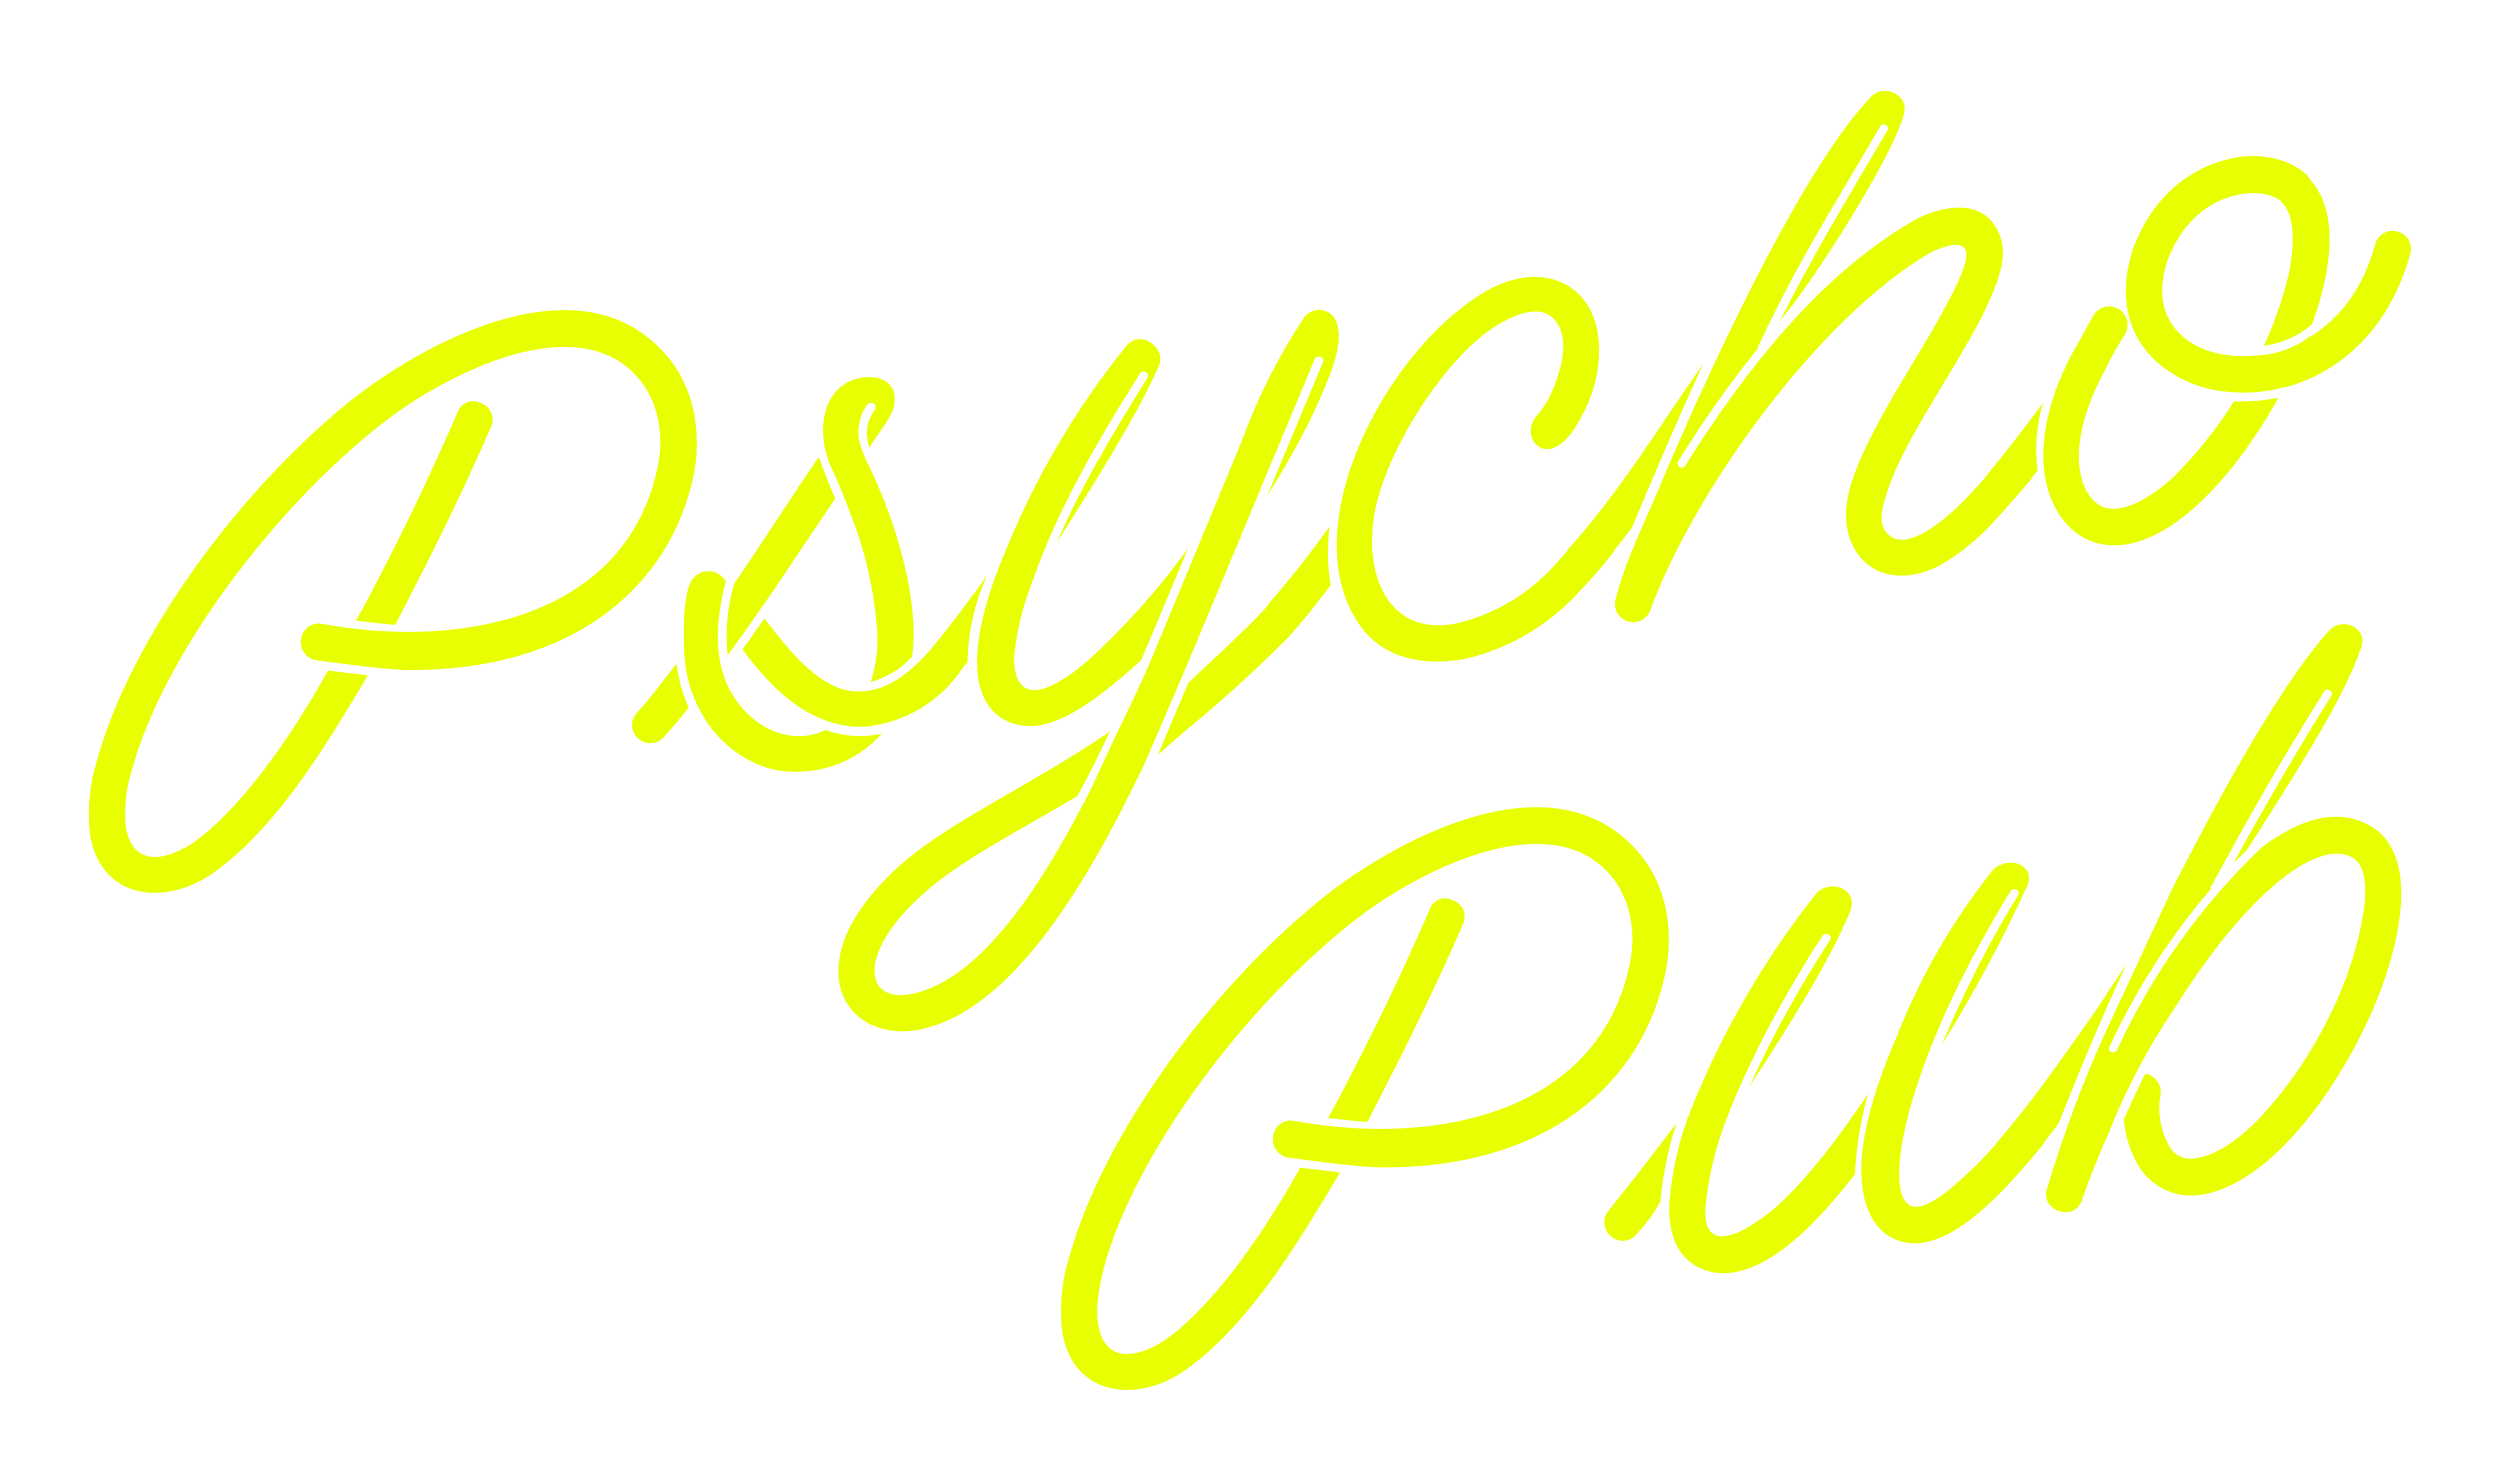
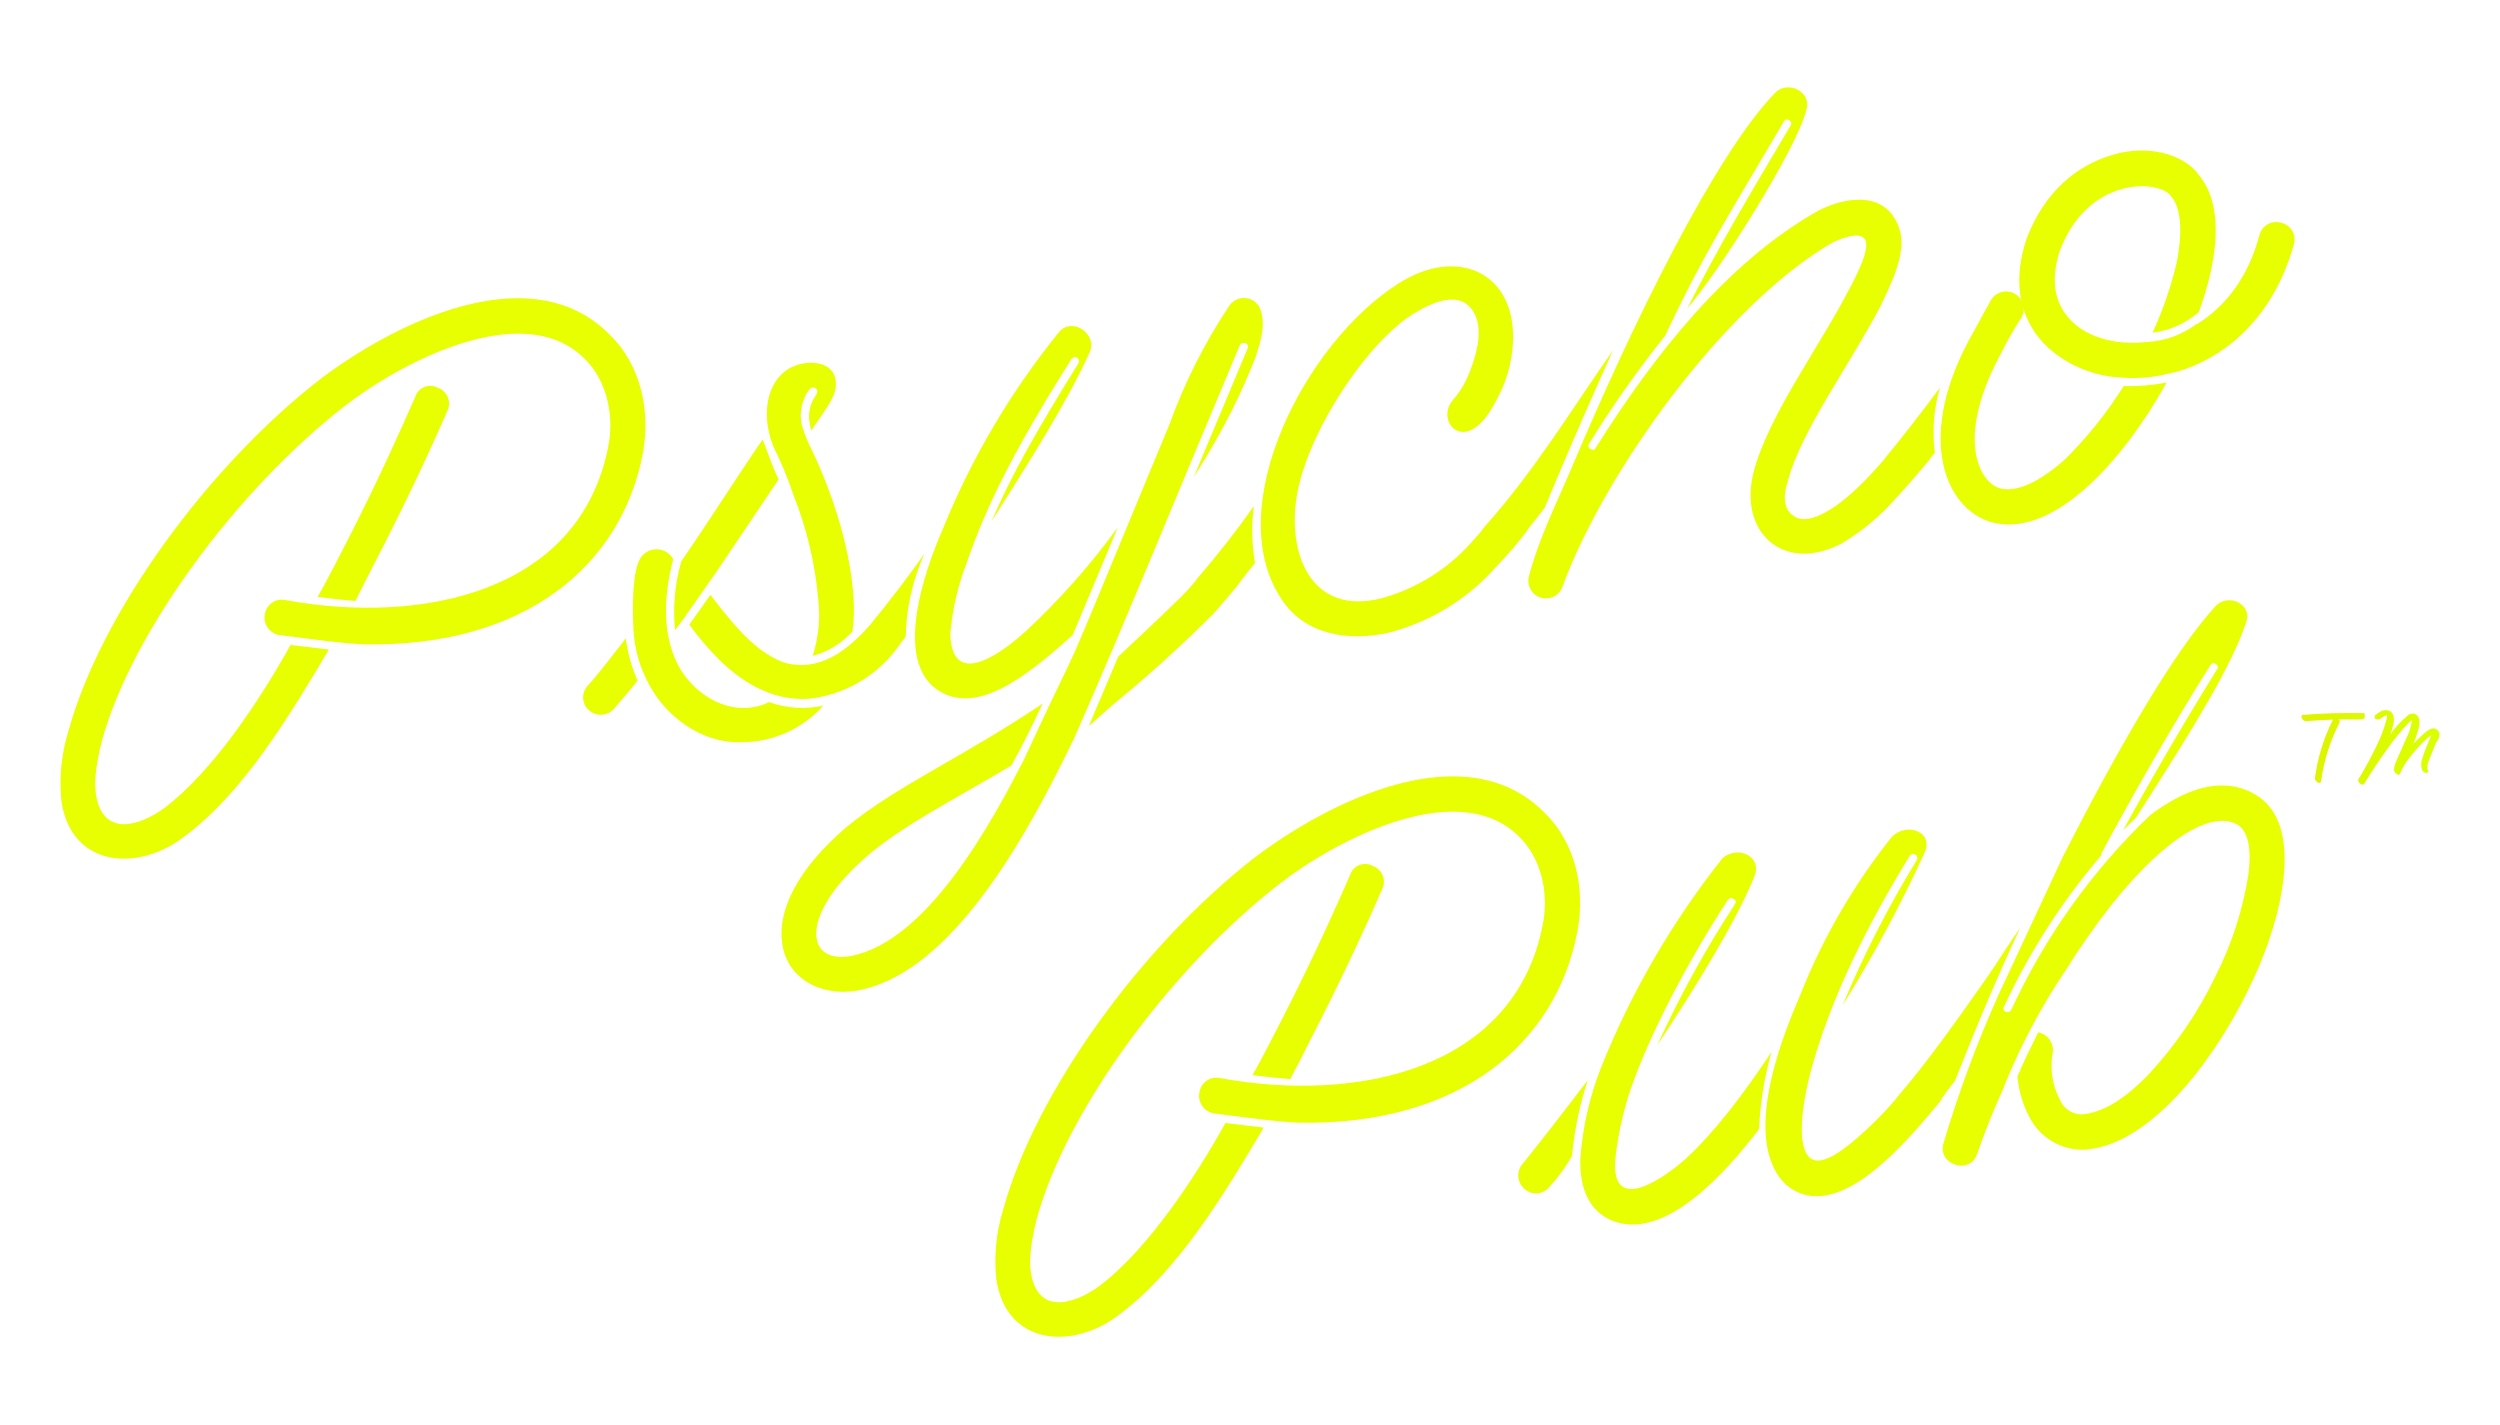
- <svg xmlns="http://www.w3.org/2000/svg" id="Capa_1" data-name="Capa 1" viewBox="0 0 342 202.59">
+ <svg xmlns="http://www.w3.org/2000/svg" xmlns:xlink="http://www.w3.org/1999/xlink" viewBox="0 0 355.6 202.59">
  <defs>
-     <style>.cls-1{fill:#e7ff00;}</style>
+     <style>.cls-1{fill:#e7ff00;}.cls-2{fill:url(#Degradado_sin_nombre_646);}.cls-3{fill:url(#Degradado_sin_nombre_646-2);}</style>
+     <linearGradient id="Degradado_sin_nombre_646" x1="46.61" y1="106.3" x2="344.77" y2="106.3" gradientUnits="userSpaceOnUse">
+       <stop offset="0" stop-color="#ff009e" />
+       <stop offset="0.5" stop-color="#ff9500" />
+       <stop offset="1" stop-color="#dbff00" />
+     </linearGradient>
+     <linearGradient id="Degradado_sin_nombre_646-2" x1="46.61" y1="106.45" x2="344.77" y2="106.45" xlink:href="#Degradado_sin_nombre_646" />
  </defs>
-   <path class="cls-1" d="M90.08,47.44C78.83,36.33,59.57,46,49,54c-16,12.45-31.14,33.3-35.72,50a24.73,24.73,0,0,0-1,9.89c1.34,9.56,11,10.22,17.61,5,8.29-6.19,14.83-17.06,20.43-26.5l-5.44-.65-.07.1c-4.1,7.4-10.88,17.81-17.9,23.1-3.52,2.56-8.65,4.15-9.69-1.76a19.4,19.4,0,0,1,.82-7.83c4.26-15.63,19.37-35.87,34.46-47.58C60,51.9,77.74,42.18,86.65,51c3.17,3.08,4.28,8,3.39,12.51-4,20.64-26.28,25.42-45.84,21.86a2.44,2.44,0,0,0-3,1.95,2.52,2.52,0,0,0,2,3c5.53.71,8.74,1.16,12.06,1.33C78.25,92,91.91,80.33,95,64.5,96,58.65,94.86,52,90.08,47.44Z" />
-   <path class="cls-1" d="M67.17,58.41a2.36,2.36,0,0,0-1.33-3.23,2.24,2.24,0,0,0-3.25,1.25c-4.27,9.8-8.24,17.94-13,26.89l-.91,1.59c1.29.11,2.43.34,5.43.57l0-.08,1.45-2.8C59.77,74.42,63.38,67.11,67.17,58.41Z" />
-   <path class="cls-1" d="M100.84,87.89l4.46-6.37.07-.09,8.9-13.24c-.92-1.86-1.51-3.79-2.27-5.68-3.76,5.48-7.26,11.08-11.56,17.33a25.77,25.77,0,0,0-.9,9.8Z" />
-   <path class="cls-1" d="M120.62,100.37a13.87,13.87,0,0,1-7.69-.5c-4.44,2.14-9.64,0-12.55-4.55S97.87,85,99.29,79.54a2.72,2.72,0,0,0-4.93.36c-1.19,2.83-.73,9.77-.73,9.77a18,18,0,0,0,2.2,7.64c2.31,4.49,7.4,8.41,13,8.26A15.5,15.5,0,0,0,120.62,100.37Z" />
-   <path class="cls-1" d="M116.33,70.28a52.77,52.77,0,0,1,3.59,15.09,18.86,18.86,0,0,1-.8,7.92,11.78,11.78,0,0,0,5.65-3.45,23.1,23.1,0,0,0,.16-4.85c-.5-8.11-3.8-16.74-6.28-21.71a21.52,21.52,0,0,1-1.13-3,6.5,6.5,0,0,1,1-4.75c.2-.29.57-.6,1-.33s.23.8,0,1.09a5.06,5.06,0,0,0-.83,3.95,3.19,3.19,0,0,0,.26,1l.32-.57c1.28-1.83,2.65-3.68,3-5,1-4.48-4-4.79-6.57-3.23-3.06,1.81-4,6.45-2.21,11C114.48,65.54,115.47,67.81,116.33,70.28Z" />
-   <path class="cls-1" d="M115.07,94.25c-3.53-1.32-6.31-4.12-10.5-9.64l-3,4.24a40.38,40.38,0,0,0,4.27,5c4,3.94,8.29,5.8,12.64,5.55a18.08,18.08,0,0,0,13.21-8l0,0,.66-.84a30.16,30.16,0,0,1,2.65-11.79c-2.25,3.2-5.28,7.18-7.86,10.28C124.14,92.4,120.2,95.67,115.07,94.25Z" />
-   <path class="cls-1" d="M87.08,97.58a2.43,2.43,0,0,0,.28,3.5,2.49,2.49,0,0,0,3.5-.28c1.13-1.29,2.25-2.59,3.35-4a20.61,20.61,0,0,1-1.66-6C90.7,93.14,89,95.47,87.08,97.58Z" />
-   <path class="cls-1" d="M173.3,67.93l0,0-.09.13Z" />
-   <path class="cls-1" d="M138.27,98.87c4.62,1.72,10-1.42,17.85-8.56L162.54,75a101.41,101.41,0,0,1-13,14.72c-3.28,3-10.64,8.64-10.83.39a36.19,36.19,0,0,1,2.25-9.78c3-8.73,7.11-16.72,15-29.26.29-.3.53-.34.82-.14a.56.56,0,0,1,.15.82c-5.87,9.4-9.66,16.15-12.35,22.46,5.55-8.75,11.16-17.69,14-24.28.93-2.45-2.64-4.95-4.51-2.59a110.75,110.75,0,0,0-16.46,27.92C135.24,80.72,129.73,95.47,138.27,98.87Z" />
-   <path class="cls-1" d="M179.87,49.1c.31-.64,1.48-.26,1.1.49l-7.65,18.3c2.08-3.29,3.92-6.53,5.41-9.46s2.5-5.43,3.39-7.61c.7-2.24,1.54-4.67.62-7a2.54,2.54,0,0,0-4.31-.42,80.18,80.18,0,0,0-8.58,17c-18.8,45.32-9.84,24.22-20.73,47.77-4.35,8.46-13.61,25.9-24.68,27.85-2.62.46-4.48-.48-4.75-2.54-.39-2.22,1.12-6.54,7.37-11.87,5.23-4.39,12.06-7.79,20.32-12.71,1.74-3.1,3-5.78,4.45-8.81-11.33,7.66-20.84,11.7-28.06,17.71-6.75,5.84-9.62,11.58-9,16.3.64,5,5.33,7.68,10.59,6.84,12.38-2.19,22.67-18.62,31-36C163.93,87.67,171,70.19,179.87,49.1Z" />
-   <path class="cls-1" d="M185.82,85.24c3.36,5.16,9.67,6,15.2,4.76a30.5,30.5,0,0,0,15.4-9.48,51.58,51.58,0,0,0,4.21-4.88,2.11,2.11,0,0,0,.32-.5c.75-.93,1.51-1.89,2.29-2.92,2.9-7,6.26-14.79,9.74-22.42C227,58.28,221.81,67,214.54,75.11a2.2,2.2,0,0,0-.21.32c-.51.59-1,1.18-1.54,1.76a26.41,26.41,0,0,1-12.88,7.94c-9.48,2.34-13.18-5.71-12-14.12s8.85-20.75,15.75-25.77c4.14-2.84,7.11-3.28,8.72-1.79,2.53,2.34,1.38,6.86-.25,10.53a12.78,12.78,0,0,1-2,3c-2.51,3.06,2,8.18,6.11.19a18.81,18.81,0,0,0,2.5-8.39c.5-10.06-7.93-13.81-16.28-8.45C189.25,48.63,177.09,72.16,185.82,85.24Z" />
-   <path class="cls-1" d="M173.8,82.29c-.07.1-.13.2-.19.3-.4.48-.79.94-1.2,1.38-1.56,1.71-7.73,7.45-9.83,9.43l-4.18,9.86L162,100.1a185.6,185.6,0,0,0,14.14-12.81c1.28-1.41,2.53-2.9,3.78-4.47a3.39,3.39,0,0,0,.23-.34c.61-.78,1.24-1.58,1.9-2.4a27,27,0,0,1-.16-8.09A126.56,126.56,0,0,1,173.8,82.29Z" />
-   <path class="cls-1" d="M221,82a2.5,2.5,0,0,0,4.75,1.53c5.8-16,23-40.23,38.66-49.16,6.22-2.62,5.25,1,2.13,6.81-1.95,3.81-4.72,8.18-7.39,12.71C256.62,58.31,254.07,63,253,67c-2.28,8.6,4.11,14.65,12.47,10.31a31.9,31.9,0,0,0,7.74-6.44c.71-.77,1.43-1.58,2.17-2.42l.09-.09.23-.28c.71-.81,1.42-1.65,2.16-2.51a2.65,2.65,0,0,0,.24-.4l.64-.77a22.46,22.46,0,0,1,.74-9.26c-2.67,3.6-5.29,6.94-7.79,10a2.83,2.83,0,0,0-.2.28c-.64.74-1.28,1.45-1.91,2.12-4.84,5.16-8.72,7.11-10.69,6s-1.61-3.43-1-5.31c.86-3.28,3-7.38,5.61-11.81s5.45-8.9,7.53-12.9c1.67-3.51,3.86-7.87,2.59-11.2-1.82-5.08-7.29-4.46-11.4-2.38-13.07,7.38-23.42,20.61-31.67,33.73-.19.37-.43.41-.72.21a.51.51,0,0,1-.23-.8,151.32,151.32,0,0,1,10.82-15.35l.07-.1c0-.08.06-.09,0-.17,5.47-11.62,8.94-16.88,16.74-30.17.12-.28.35-.4.72-.21s.43.51.23.8c-6.18,10.47-10,16.8-14.69,26,4.5-5.18,15.54-22.6,16.93-28.17.89-2.61-2.55-4.37-4.42-2.52-8.63,9-20.19,32.64-29,53.47C224.85,71.77,222.4,76.6,221,82Z" />
-   <path class="cls-1" d="M287.43,74.43c8.75,1.67,18.23-9.3,24-19.54l.25-.47a27.71,27.71,0,0,1-6.08.49,58,58,0,0,1-8.46,10.53c-3.73,3.28-6.73,4.48-8.82,4.09-3.05-.48-6.84-6.65-.44-18.77,1.06-2.13,2-3.74,2.89-5.16a2.51,2.51,0,0,0-4.33-2.53c-.85,1.42-1.72,3.18-3,5.34C275.66,63.23,280.79,73.15,287.43,74.43Z" />
-   <path class="cls-1" d="M328,31.69a2.45,2.45,0,0,0-3.08,1.73C323.29,39.54,320,43.58,316.15,46l-.23.13.07-.1a12.7,12.7,0,0,1-6.9,2.57l-.08,0c-4.39.52-8.3-.57-10.64-2.78s-3.4-5.4-1.87-10.15c2-5.34,5.54-7.9,8.84-8.82,3.45-1,6.07-.06,6.82.82,0,.08.1.07.11.15,1.36,1.45,1.81,4.5.9,9.39a53.55,53.55,0,0,1-3.47,10.08,12.17,12.17,0,0,0,6.59-2.94c2.68-7.31,3.62-14.92.14-19.29l-.43-.52v-.16h-.09l-.33-.44c-2.73-2.57-7.42-3.26-11.66-1.92-4.82,1.44-9.51,5.06-12.1,11.94-2.15,6.46-.77,11.88,3.16,15.5a16.82,16.82,0,0,0,10.29,4.18,20.56,20.56,0,0,0,7.23-.68l.25,0c7.41-2.07,14.15-7.91,17-18.31A2.43,2.43,0,0,0,328,31.69Z" />
-   <path class="cls-1" d="M223.06,115.45C211.8,104.34,192.54,114,182,122c-16,12.45-31.15,33.3-35.73,50a24.91,24.91,0,0,0-1,9.89c1.35,9.56,11,10.23,17.62,5,8.29-6.19,14.82-17.06,20.43-26.5l-5.44-.65-.07.1c-4.1,7.4-10.89,17.81-17.9,23.1-3.52,2.56-8.65,4.15-9.69-1.76-.35-2,0-4.55.81-7.83,4.26-15.63,19.37-35.87,34.47-47.58,7.5-5.88,25.22-15.6,34.13-6.78,3.16,3.08,4.28,8,3.39,12.51-4,20.64-26.28,25.42-45.84,21.86a2.43,2.43,0,0,0-3,2,2.51,2.51,0,0,0,2,3c5.54.71,8.74,1.16,12.07,1.33,23,.43,36.64-11.27,39.68-27.11C229,126.66,227.84,120,223.06,115.45Z" />
-   <path class="cls-1" d="M200.14,126.42a2.35,2.35,0,0,0-1.33-3.23,2.23,2.23,0,0,0-3.24,1.25c-4.27,9.8-8.25,17.94-13,26.89l-.9,1.6c1.29.11,2.43.33,5.42.56v-.08l1.45-2.79C192.74,142.43,196.35,135.12,200.14,126.42Z" />
-   <path class="cls-1" d="M220.06,165.59a2.51,2.51,0,0,0,.28,3.5,2.44,2.44,0,0,0,3.51-.19,24.73,24.73,0,0,0,3.28-4.47,49.39,49.39,0,0,1,2.23-10.79C226.62,157.25,222.63,162.44,220.06,165.59Z" />
-   <path class="cls-1" d="M243.33,164.79c-2.77,2.51-10.7,8.31-10,.08a46.81,46.81,0,0,1,2.15-9.85c2.8-8.1,8.31-18.54,13.84-27a.55.55,0,0,1,.82-.14c.37.18.41.43.14.82a151.73,151.73,0,0,0-11,20c5.53-8.41,11.19-17.52,13.84-24.07,1.11-2.82-2.3-4.42-4.51-2.59a118.71,118.71,0,0,0-17.25,29.67,43.65,43.65,0,0,0-3,13c-.13,3.57.79,7.38,4.53,8.92,7.62,3,16.32-7.11,20.87-13a49.63,49.63,0,0,1,1.78-11C251.46,155.75,247.33,161.12,243.33,164.79Z" />
-   <path class="cls-1" d="M324.29,113c-3.87-2.28-8.25-1.26-12.23,1.14a22.63,22.63,0,0,0-2.71,1.83,90.88,90.88,0,0,0-19.73,27.65.64.64,0,0,1-.78.31.51.51,0,0,1-.23-.81,93.16,93.16,0,0,1,13.8-21.45.31.31,0,0,1,0-.26c4.59-8.5,10.07-18.17,15.56-26.83a.47.47,0,0,1,.74-.13c.28.2.41.43.21.72-4.55,7.31-9.29,15.42-13.38,22.9l1.81-1.76,1.93-3c6-9.43,11.69-18.54,13.72-24.73,1-2.62-2.43-4.22-4.23-2.46C312.75,92.62,304.55,107,297,121.94l-9.13,19.62A170.2,170.2,0,0,0,280,162.72c-.82,3,3.83,4.48,4.82,1.43,1.12-3.24,2.41-6.43,3.87-9.64l0-.17c.09,0,.09,0,.07-.09a90.06,90.06,0,0,1,8.5-16l.07-.09a110.75,110.75,0,0,1,6.68-9.55c8-9.94,14.4-13.27,17.88-11.26,1.14.72,2.07,2.67,1.5,7.08a48.78,48.78,0,0,1-4.71,14.53,56.51,56.51,0,0,1-9.32,13.73c-3.57,3.75-6.78,5.67-9.71,5.85a3.36,3.36,0,0,1-3.07-2.08,10.38,10.38,0,0,1-1-6.83,2.57,2.57,0,0,0-2.1-2.76c-1.06,2.13-2,4.17-2.95,6.27a15.26,15.26,0,0,0,1.7,5.78,8.49,8.49,0,0,0,7.66,4.65c9.06-.41,18.11-11.9,23.28-22.36C328.11,131.33,331.62,117.18,324.29,113Z" />
-   <path class="cls-1" d="M281.6,153.73c2.87-7.27,5.84-14.39,9.27-21.75-1.55,2.22-2.81,4.21-4.07,6.13a.18.18,0,0,0-.14.19c-4.32,6.17-8.91,12.73-13.41,17.91l-.14.22a53.19,53.19,0,0,1-6.4,6.26c-3,2.4-6.42,4.35-6.88-1.15-.16-2.85.46-6.51,1.77-11,2.88-9.55,7.55-19,13.52-28.75a.6.6,0,0,1,1,.58A150.41,150.41,0,0,0,265.61,143a195.62,195.62,0,0,0,11.65-21.66c1.42-3-2.48-4.46-4.64-2.31a87.81,87.81,0,0,0-13,22.42c-2.28,5.3-7.67,18.34-3.38,25.44a6.5,6.5,0,0,0,4.26,3.05c6.32,1.34,13.66-6.89,18.88-13.22a2.35,2.35,0,0,0,.38-.64C280.35,155.33,281,154.56,281.6,153.73Z" />
+   <g id="Capa_1" data-name="Capa 1">
+     <path class="cls-1" d="M86.56,47.44C75.3,36.33,56,46,45.46,54c-16,12.45-31.15,33.3-35.73,50a24.91,24.91,0,0,0-1,9.89c1.35,9.56,11,10.22,17.62,5,8.29-6.19,14.82-17.06,20.43-26.5l-5.44-.65-.07.1c-4.1,7.4-10.89,17.81-17.9,23.1-3.52,2.56-8.65,4.15-9.69-1.76-.35-2,0-4.55.82-7.83C18.8,89.73,33.9,69.49,49,57.78,56.5,51.9,74.22,42.18,83.13,51c3.16,3.08,4.28,8,3.39,12.51-4,20.64-26.28,25.42-45.84,21.86a2.44,2.44,0,0,0-3,1.95,2.52,2.52,0,0,0,2,3c5.54.71,8.74,1.16,12.07,1.33,23,.43,36.64-11.28,39.68-27.11C92.51,58.65,91.34,52,86.56,47.44Z" />
+     <path class="cls-1" d="M63.65,58.41a2.37,2.37,0,0,0-1.33-3.23,2.24,2.24,0,0,0-3.25,1.25c-4.27,9.8-8.25,17.94-13,26.89l-.9,1.59c1.29.11,2.43.34,5.42.57V85.4L52,82.6C56.24,74.42,59.85,67.11,63.65,58.41Z" />
+     <path class="cls-1" d="M97.32,87.89l4.45-6.37.07-.09,8.91-13.24c-.92-1.86-1.51-3.79-2.27-5.68-3.77,5.48-7.26,11.08-11.57,17.33a26,26,0,0,0-.89,9.8Z" />
+     <path class="cls-1" d="M117.1,100.37a13.86,13.86,0,0,1-7.69-.5c-4.45,2.14-9.64,0-12.56-4.55-2.76-4.66-2.5-10.37-1.09-15.78a2.71,2.71,0,0,0-4.92.36c-1.19,2.83-.73,9.77-.73,9.77a18,18,0,0,0,2.19,7.64c2.32,4.49,7.4,8.41,13,8.26A15.54,15.54,0,0,0,117.1,100.37Z" />
+     <path class="cls-1" d="M112.81,70.28a52.77,52.77,0,0,1,3.59,15.09,19,19,0,0,1-.8,7.92,11.76,11.76,0,0,0,5.64-3.45A22.44,22.44,0,0,0,121.4,85c-.5-8.11-3.79-16.74-6.28-21.71a21.46,21.46,0,0,1-1.12-3,6.44,6.44,0,0,1,1-4.75c.21-.29.57-.6,1-.33s.22.8,0,1.09a5.09,5.09,0,0,0-.82,3.95,3.55,3.55,0,0,0,.25,1l.33-.57c1.28-1.83,2.64-3.68,3-5,1-4.48-4-4.79-6.57-3.23-3.06,1.81-4,6.45-2.21,11C111,65.54,112,67.81,112.81,70.28Z" />
+     <path class="cls-1" d="M111.54,94.25c-3.53-1.32-6.31-4.12-10.49-9.64l-3,4.24a40.28,40.28,0,0,0,4.26,5c4,3.94,8.29,5.8,12.64,5.55a18.12,18.12,0,0,0,13.22-8s0,0,0,0l.66-.84a30.15,30.15,0,0,1,2.66-11.79c-2.25,3.2-5.29,7.18-7.87,10.28C120.62,92.4,116.67,95.67,111.54,94.25Z" />
+     <path class="cls-1" d="M83.56,97.58a2.42,2.42,0,0,0,.28,3.5,2.49,2.49,0,0,0,3.5-.28c1.12-1.29,2.25-2.59,3.34-4a21.25,21.25,0,0,1-1.66-6C87.17,93.14,85.47,95.47,83.56,97.58Z" />
+     <path class="cls-1" d="M169.78,67.93v0l-.08.13Z" />
+     <path class="cls-1" d="M134.75,98.87c4.61,1.72,10-1.42,17.84-8.56L159,75A101.41,101.41,0,0,1,146,89.7c-3.28,3-10.65,8.64-10.83.39a36.5,36.5,0,0,1,2.24-9.78c3-8.73,7.11-16.72,15-29.26.28-.3.53-.34.82-.14a.55.55,0,0,1,.14.82c-5.86,9.4-9.66,16.15-12.35,22.46,5.56-8.75,11.17-17.69,14.06-24.28.92-2.45-2.65-4.95-4.51-2.59a110.46,110.46,0,0,0-16.46,27.92C131.72,80.72,126.21,95.47,134.75,98.87Z" />
+     <path class="cls-1" d="M176.35,49.1c.31-.64,1.47-.26,1.1.49l-7.66,18.3c2.09-3.29,3.93-6.53,5.41-9.46s2.51-5.43,3.39-7.61c.71-2.24,1.55-4.67.62-7a2.53,2.53,0,0,0-4.3-.42,79.25,79.25,0,0,0-8.58,17c-18.8,45.32-9.85,24.22-20.74,47.77C141.25,116.57,132,134,120.92,136c-2.62.46-4.48-.48-4.76-2.54-.39-2.22,1.13-6.54,7.38-11.87,5.22-4.39,12.06-7.79,20.32-12.71,1.74-3.1,3-5.78,4.45-8.81-11.33,7.66-20.84,11.7-28.07,17.71-6.74,5.84-9.62,11.58-9,16.3.64,5,5.33,7.68,10.59,6.84,12.38-2.19,22.66-18.62,31-36C160.41,87.67,167.47,70.19,176.35,49.1Z" />
+     <path class="cls-1" d="M182.29,85.24c3.36,5.16,9.68,6,15.21,4.76a30.54,30.54,0,0,0,15.4-9.48,53.07,53.07,0,0,0,4.21-4.88,3,3,0,0,0,.32-.5c.75-.93,1.5-1.89,2.29-2.92,2.9-7,6.26-14.79,9.73-22.42C223.51,58.28,218.28,67,211,75.11a2.14,2.14,0,0,0-.2.32c-.51.59-1,1.18-1.54,1.76a26.41,26.41,0,0,1-12.88,7.94c-9.48,2.34-13.18-5.71-12-14.12s8.85-20.75,15.74-25.77c4.15-2.84,7.11-3.28,8.73-1.79,2.53,2.34,1.38,6.86-.26,10.53a12.48,12.48,0,0,1-2,3c-2.5,3.06,2,8.18,6.12.19a18.79,18.79,0,0,0,2.49-8.39c.51-10.06-7.93-13.81-16.28-8.45C185.73,48.63,173.56,72.16,182.29,85.24Z" />
+     <path class="cls-1" d="M170.28,82.29a2.49,2.49,0,0,0-.19.3c-.4.48-.79.94-1.2,1.38-1.56,1.71-7.73,7.45-9.83,9.43l-4.18,9.86,3.58-3.16A187.52,187.52,0,0,0,172.6,87.29q1.91-2.12,3.78-4.47a3.39,3.39,0,0,0,.23-.34c.61-.78,1.23-1.58,1.9-2.4a26.67,26.67,0,0,1-.16-8.09A126.56,126.56,0,0,1,170.28,82.29Z" />
+     <path class="cls-1" d="M217.47,82a2.5,2.5,0,0,0,4.75,1.53c5.8-16,23-40.23,38.66-49.16,6.21-2.62,5.25,1,2.13,6.81-1.95,3.81-4.73,8.18-7.39,12.71S250.54,63,249.47,67c-2.29,8.6,4.11,14.65,12.47,10.31a32.09,32.09,0,0,0,7.74-6.44c.71-.77,1.43-1.58,2.17-2.42l.08-.09.24-.28,2.15-2.51a2.06,2.06,0,0,0,.25-.4l.64-.77a22.63,22.63,0,0,1,.73-9.26c-2.66,3.6-5.28,6.94-7.78,10a1.79,1.79,0,0,0-.2.28c-.65.74-1.29,1.45-1.91,2.12-4.84,5.16-8.72,7.11-10.69,6s-1.62-3.43-1-5.31c.86-3.28,3-7.38,5.61-11.81s5.44-8.9,7.53-12.9c1.66-3.51,3.85-7.87,2.59-11.2-1.83-5.08-7.29-4.46-11.41-2.38C245.59,37.32,235.25,50.55,227,63.67c-.19.37-.44.41-.73.21a.51.51,0,0,1-.22-.8,151.32,151.32,0,0,1,10.82-15.35l.06-.1c0-.08.07-.09.06-.17,5.47-11.62,8.94-16.88,16.74-30.17.12-.28.35-.4.72-.21s.43.51.23.8c-6.19,10.47-10,16.8-14.69,26,4.49-5.18,15.54-22.6,16.92-28.17.9-2.61-2.54-4.37-4.41-2.52-8.64,9-20.2,32.64-29,53.47C221.33,71.77,218.88,76.6,217.47,82Z" />
+     <path class="cls-1" d="M283.91,74.43c8.75,1.67,18.22-9.3,24-19.54l.25-.47a27.76,27.76,0,0,1-6.08.49,58,58,0,0,1-8.46,10.53c-3.73,3.28-6.73,4.48-8.83,4.09-3-.48-6.83-6.65-.43-18.77,1.06-2.13,2-3.74,2.89-5.16A2.51,2.51,0,1,0,283,43.07c-.85,1.42-1.73,3.18-2.95,5.34C272.13,63.23,277.26,73.15,283.91,74.43Z" />
+     <path class="cls-1" d="M324.47,31.69a2.45,2.45,0,0,0-3.08,1.73c-1.62,6.12-4.89,10.16-8.76,12.61l-.23.13.06-.1a12.67,12.67,0,0,1-6.9,2.57l-.08,0c-4.39.52-8.3-.57-10.63-2.78s-3.4-5.4-1.87-10.15c2-5.34,5.53-7.9,8.84-8.82s6.07-.06,6.82.82c0,.08.1.07.11.15,1.35,1.45,1.81,4.5.89,9.39a52.76,52.76,0,0,1-3.46,10.08,12.11,12.11,0,0,0,6.58-2.94c2.68-7.31,3.63-14.92.15-19.29l-.43-.52v-.08l0-.08h-.08L312,24c-2.74-2.57-7.42-3.26-11.67-1.92-4.81,1.44-9.5,5.06-12.09,11.94-2.16,6.46-.78,11.88,3.16,15.5a16.82,16.82,0,0,0,10.29,4.18A20.56,20.56,0,0,0,309,53l.24,0c7.41-2.07,14.16-7.91,17.06-18.31A2.43,2.43,0,0,0,324.47,31.69Z" />
+     <path class="cls-1" d="M219.54,115.45C208.28,104.34,189,114,178.43,122c-16,12.45-31.14,33.3-35.72,50a24.73,24.73,0,0,0-1,9.89c1.35,9.56,11,10.23,17.62,5,8.28-6.19,14.82-17.06,20.42-26.5l-5.43-.65-.07.1c-4.11,7.4-10.89,17.81-17.9,23.1-3.52,2.56-8.65,4.15-9.69-1.76-.35-2,0-4.55.81-7.83,4.26-15.63,19.37-35.87,34.46-47.58,7.5-5.88,25.23-15.6,34.14-6.78,3.16,3.08,4.27,8,3.38,12.51-4,20.64-26.28,25.42-45.84,21.86a2.44,2.44,0,0,0-3,2,2.52,2.52,0,0,0,2,3c5.53.71,8.74,1.16,12.07,1.33,23,.43,36.63-11.27,39.67-27.11C225.48,126.66,224.31,120,219.54,115.45Z" />
+     <path class="cls-1" d="M196.62,126.42a2.36,2.36,0,0,0-1.33-3.23,2.23,2.23,0,0,0-3.24,1.25c-4.28,9.8-8.25,17.94-13,26.89l-.9,1.6c1.28.11,2.42.33,5.42.56v-.08l1.45-2.79C189.22,142.43,192.83,135.12,196.62,126.42Z" />
+     <path class="cls-1" d="M216.54,165.59a2.5,2.5,0,0,0,.28,3.5,2.44,2.44,0,0,0,3.51-.19,24.23,24.23,0,0,0,3.27-4.47,49.41,49.41,0,0,1,2.24-10.79C223.1,157.25,219.11,162.44,216.54,165.59Z" />
+     <path class="cls-1" d="M239.81,164.79c-2.77,2.51-10.71,8.31-10.05.08a47.46,47.46,0,0,1,2.15-9.85c2.8-8.1,8.32-18.54,13.85-27a.55.55,0,0,1,.82-.14c.37.18.41.43.14.82a151.73,151.73,0,0,0-11,20c5.53-8.41,11.19-17.52,13.84-24.07,1.11-2.82-2.3-4.42-4.52-2.59a119.32,119.32,0,0,0-17.25,29.67,44.28,44.28,0,0,0-3,13c-.13,3.57.8,7.38,4.54,8.92,7.62,3,16.32-7.11,20.87-13a48.48,48.48,0,0,1,1.78-11C247.93,155.75,243.81,161.12,239.81,164.79Z" />
+     <path class="cls-1" d="M320.76,113c-3.86-2.28-8.25-1.26-12.22,1.14a22.73,22.73,0,0,0-2.72,1.83,91,91,0,0,0-19.72,27.65.65.65,0,0,1-.79.31.52.52,0,0,1-.23-.81,93.83,93.83,0,0,1,13.8-21.45.32.32,0,0,1,0-.26c4.59-8.5,10.07-18.17,15.55-26.83a.47.47,0,0,1,.74-.13c.29.2.42.43.21.72-4.54,7.31-9.28,15.42-13.37,22.9l1.8-1.76,1.93-3c6-9.43,11.69-18.54,13.73-24.73,1-2.62-2.44-4.22-4.24-2.46-6,6.47-14.24,20.85-21.83,35.79l-9.14,19.62a169.93,169.93,0,0,0-7.84,21.16c-.82,3,3.83,4.48,4.81,1.43,1.12-3.24,2.42-6.43,3.88-9.64l0-.17c.08,0,.08,0,.07-.09a89.41,89.41,0,0,1,8.5-16l.06-.09a110.76,110.76,0,0,1,6.69-9.55c8-9.94,14.39-13.27,17.87-11.26,1.15.72,2.08,2.67,1.51,7.08a48.78,48.78,0,0,1-4.71,14.53,56.25,56.25,0,0,1-9.33,13.73c-3.56,3.75-6.77,5.67-9.7,5.85a3.35,3.35,0,0,1-3.07-2.08,10.37,10.37,0,0,1-1-6.83,2.57,2.57,0,0,0-2.09-2.76c-1.06,2.13-2.05,4.17-2.95,6.27a15.26,15.26,0,0,0,1.7,5.78,8.49,8.49,0,0,0,7.66,4.65c9.06-.41,18.1-11.9,23.28-22.36C324.59,131.33,328.1,117.18,320.76,113Z" />
+     <path class="cls-1" d="M278.08,153.73c2.86-7.27,5.83-14.39,9.27-21.75-1.56,2.22-2.81,4.21-4.08,6.13a.17.17,0,0,0-.13.19c-4.32,6.17-8.91,12.73-13.41,17.91a1.7,1.7,0,0,0-.15.22,52.46,52.46,0,0,1-6.39,6.26c-3.05,2.4-6.42,4.35-6.88-1.15-.17-2.85.46-6.51,1.77-11,2.88-9.55,7.55-19,13.52-28.75a.57.57,0,0,1,.81-.23.56.56,0,0,1,.22.81A150.35,150.35,0,0,0,262.09,143a193.28,193.28,0,0,0,11.64-21.66c1.43-3-2.48-4.46-4.63-2.31a87.84,87.84,0,0,0-13,22.42c-2.27,5.3-7.67,18.34-3.37,25.44A6.48,6.48,0,0,0,257,170c6.32,1.34,13.66-6.89,18.88-13.22a2.64,2.64,0,0,0,.38-.64C276.83,155.33,277.44,154.56,278.08,153.73Z" />
+     <path class="cls-2" d="M336.34,101.49l-.06,0-.07-.06-.1,0c-.72,0-1.45,0-2.17,0h-.44c-1.94,0-3.93.1-5.91.26-.14,0-.2.07-.22.12a.46.46,0,0,0,.09.43.73.73,0,0,0,.5.34h0c1.28-.1,2.59-.17,3.88-.22a26,26,0,0,0-2.57,8.36c0,.26.32.61.59.64h.05c.14,0,.23-.09.25-.25a25.43,25.43,0,0,1,2.63-8.34.42.42,0,0,0-.11-.44l.84,0,.77,0c.55,0,1.11,0,1.66,0l.19-.07,0,0,.17-.11h0a1.17,1.17,0,0,0,.06-.2.34.34,0,0,0,0-.1.56.56,0,0,0,0-.12A.41.41,0,0,0,336.34,101.49Z" />
+     <path class="cls-3" d="M346.47,103.69c-.57-.28-1.2.25-1.62.6l-.08.07a14.12,14.12,0,0,0-1.53,1.49,13,13,0,0,0,.65-1.78,4.2,4.2,0,0,0,.24-1.57,1.11,1.11,0,0,0-.76-1,1.19,1.19,0,0,0-1,.36,13.53,13.53,0,0,0-2.38,2.62,11.36,11.36,0,0,0,.43-1.44,2.29,2.29,0,0,0,0-1.27,1,1,0,0,0-.65-.7,1.52,1.52,0,0,0-1.28.2,6.55,6.55,0,0,0-.7.51s0,0,0,0,0,0,0,0h0l0,0,0,.15h0a.22.22,0,0,0,0,.08s0,0,0,.08h0s0,0,0,.06a.41.41,0,0,1,.05.09h0s0,0,.05,0l0,0h0l.15.09h0l.07,0h.17l.09,0,.06,0h0l0,0,.14-.07,0,0a3.25,3.25,0,0,1,.87-.54l.09,0a.62.62,0,0,1,0,.12,3.3,3.3,0,0,1-.13.71,19.82,19.82,0,0,1-.95,2.67,53,53,0,0,1-3,5.64h0c-.12.2.08.51.34.66a.48.48,0,0,0,.26.09.29.29,0,0,0,.25-.14c1.12-1.84,2.21-3.49,3.32-5a30.39,30.39,0,0,1,2.74-3.4l.06-.06a4,4,0,0,1,.68-.61,9.09,9.09,0,0,1-.92,2.84l-.18.4-.37.84c-.22.48-.44,1-.65,1.47l-.06.14a4.09,4.09,0,0,0-.41,1.45.89.89,0,0,0,.59.65.24.24,0,0,0,.29-.16,8.94,8.94,0,0,1,1.39-2.32,20.34,20.34,0,0,1,2-2.27c.25-.23.58-.53.94-.8l.09-.06c-.1.3-.22.59-.35.88-.05.11-.09.23-.14.34l-.12.29a15.12,15.12,0,0,0-.67,1.85,2.29,2.29,0,0,0,0,1.59.73.73,0,0,0,.59.42.25.25,0,0,0,.21-.12.4.4,0,0,0,0-.35c-.18-.37,0-1,.21-1.42l.06-.18c.17-.46.36-.92.54-1.36.09-.24.19-.47.28-.7,0-.06.05-.12.08-.19C346.93,105.15,347.35,104.13,346.47,103.69Z" />
+   </g>
</svg>
